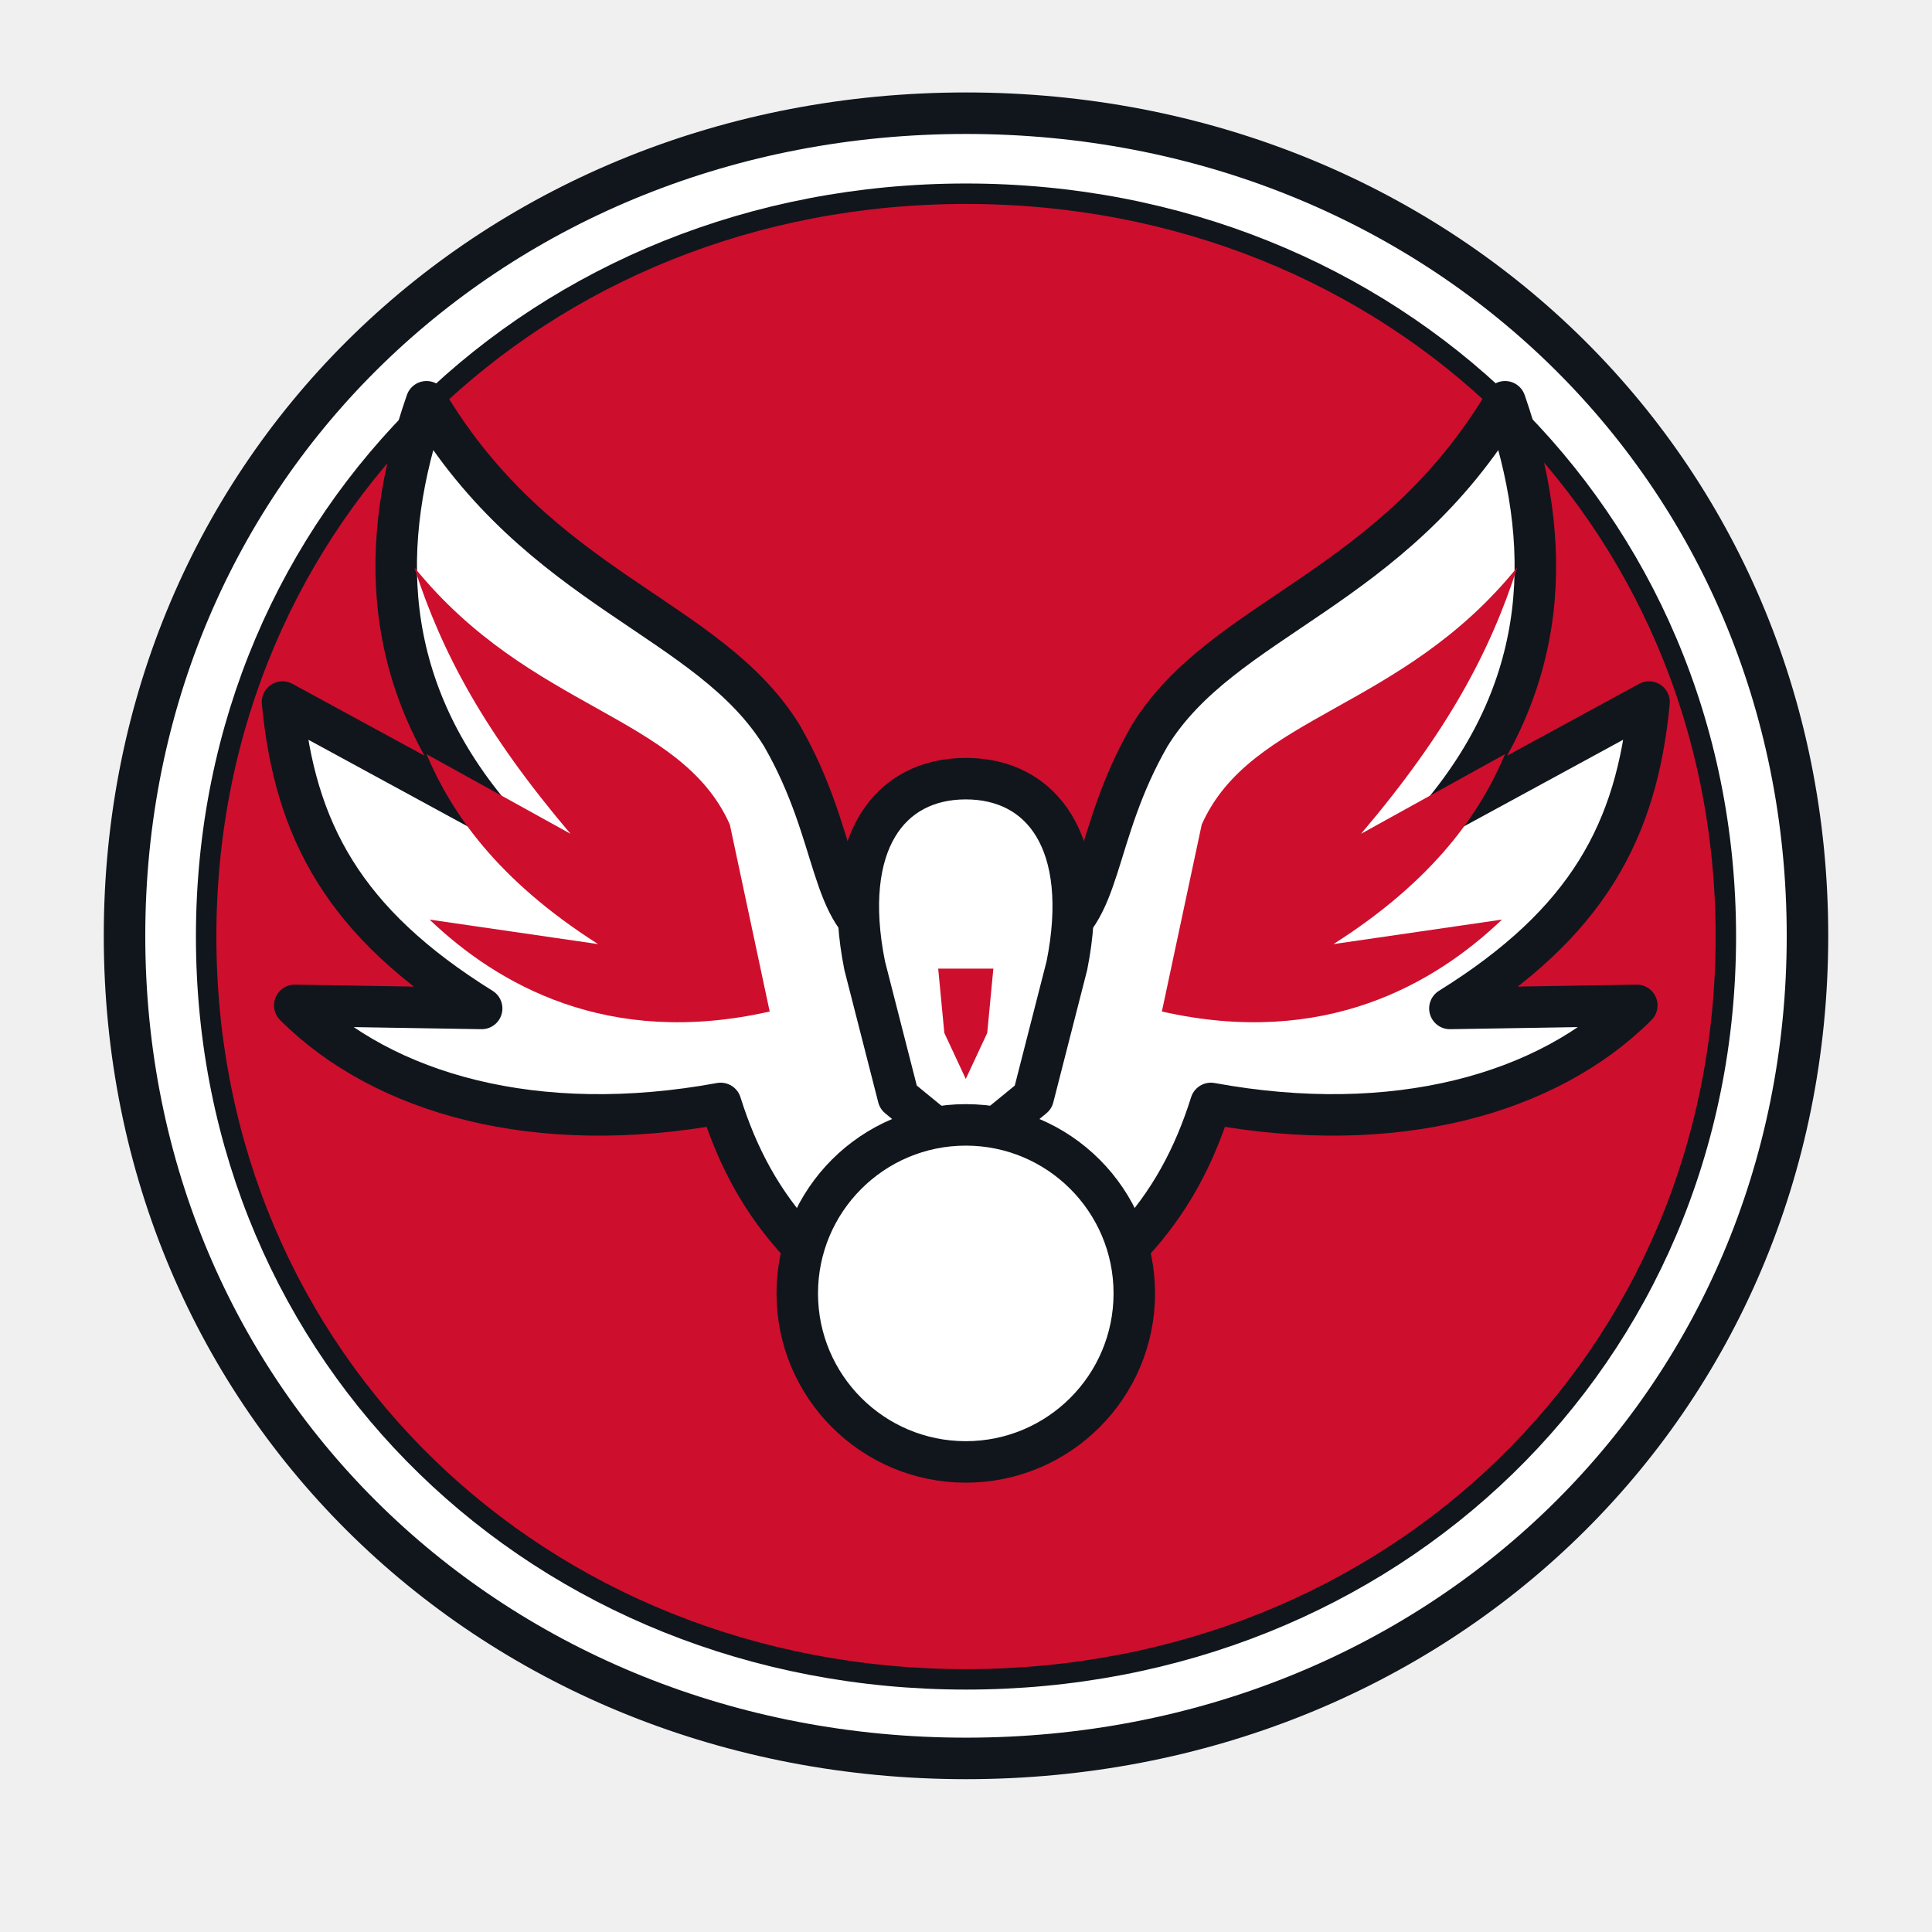
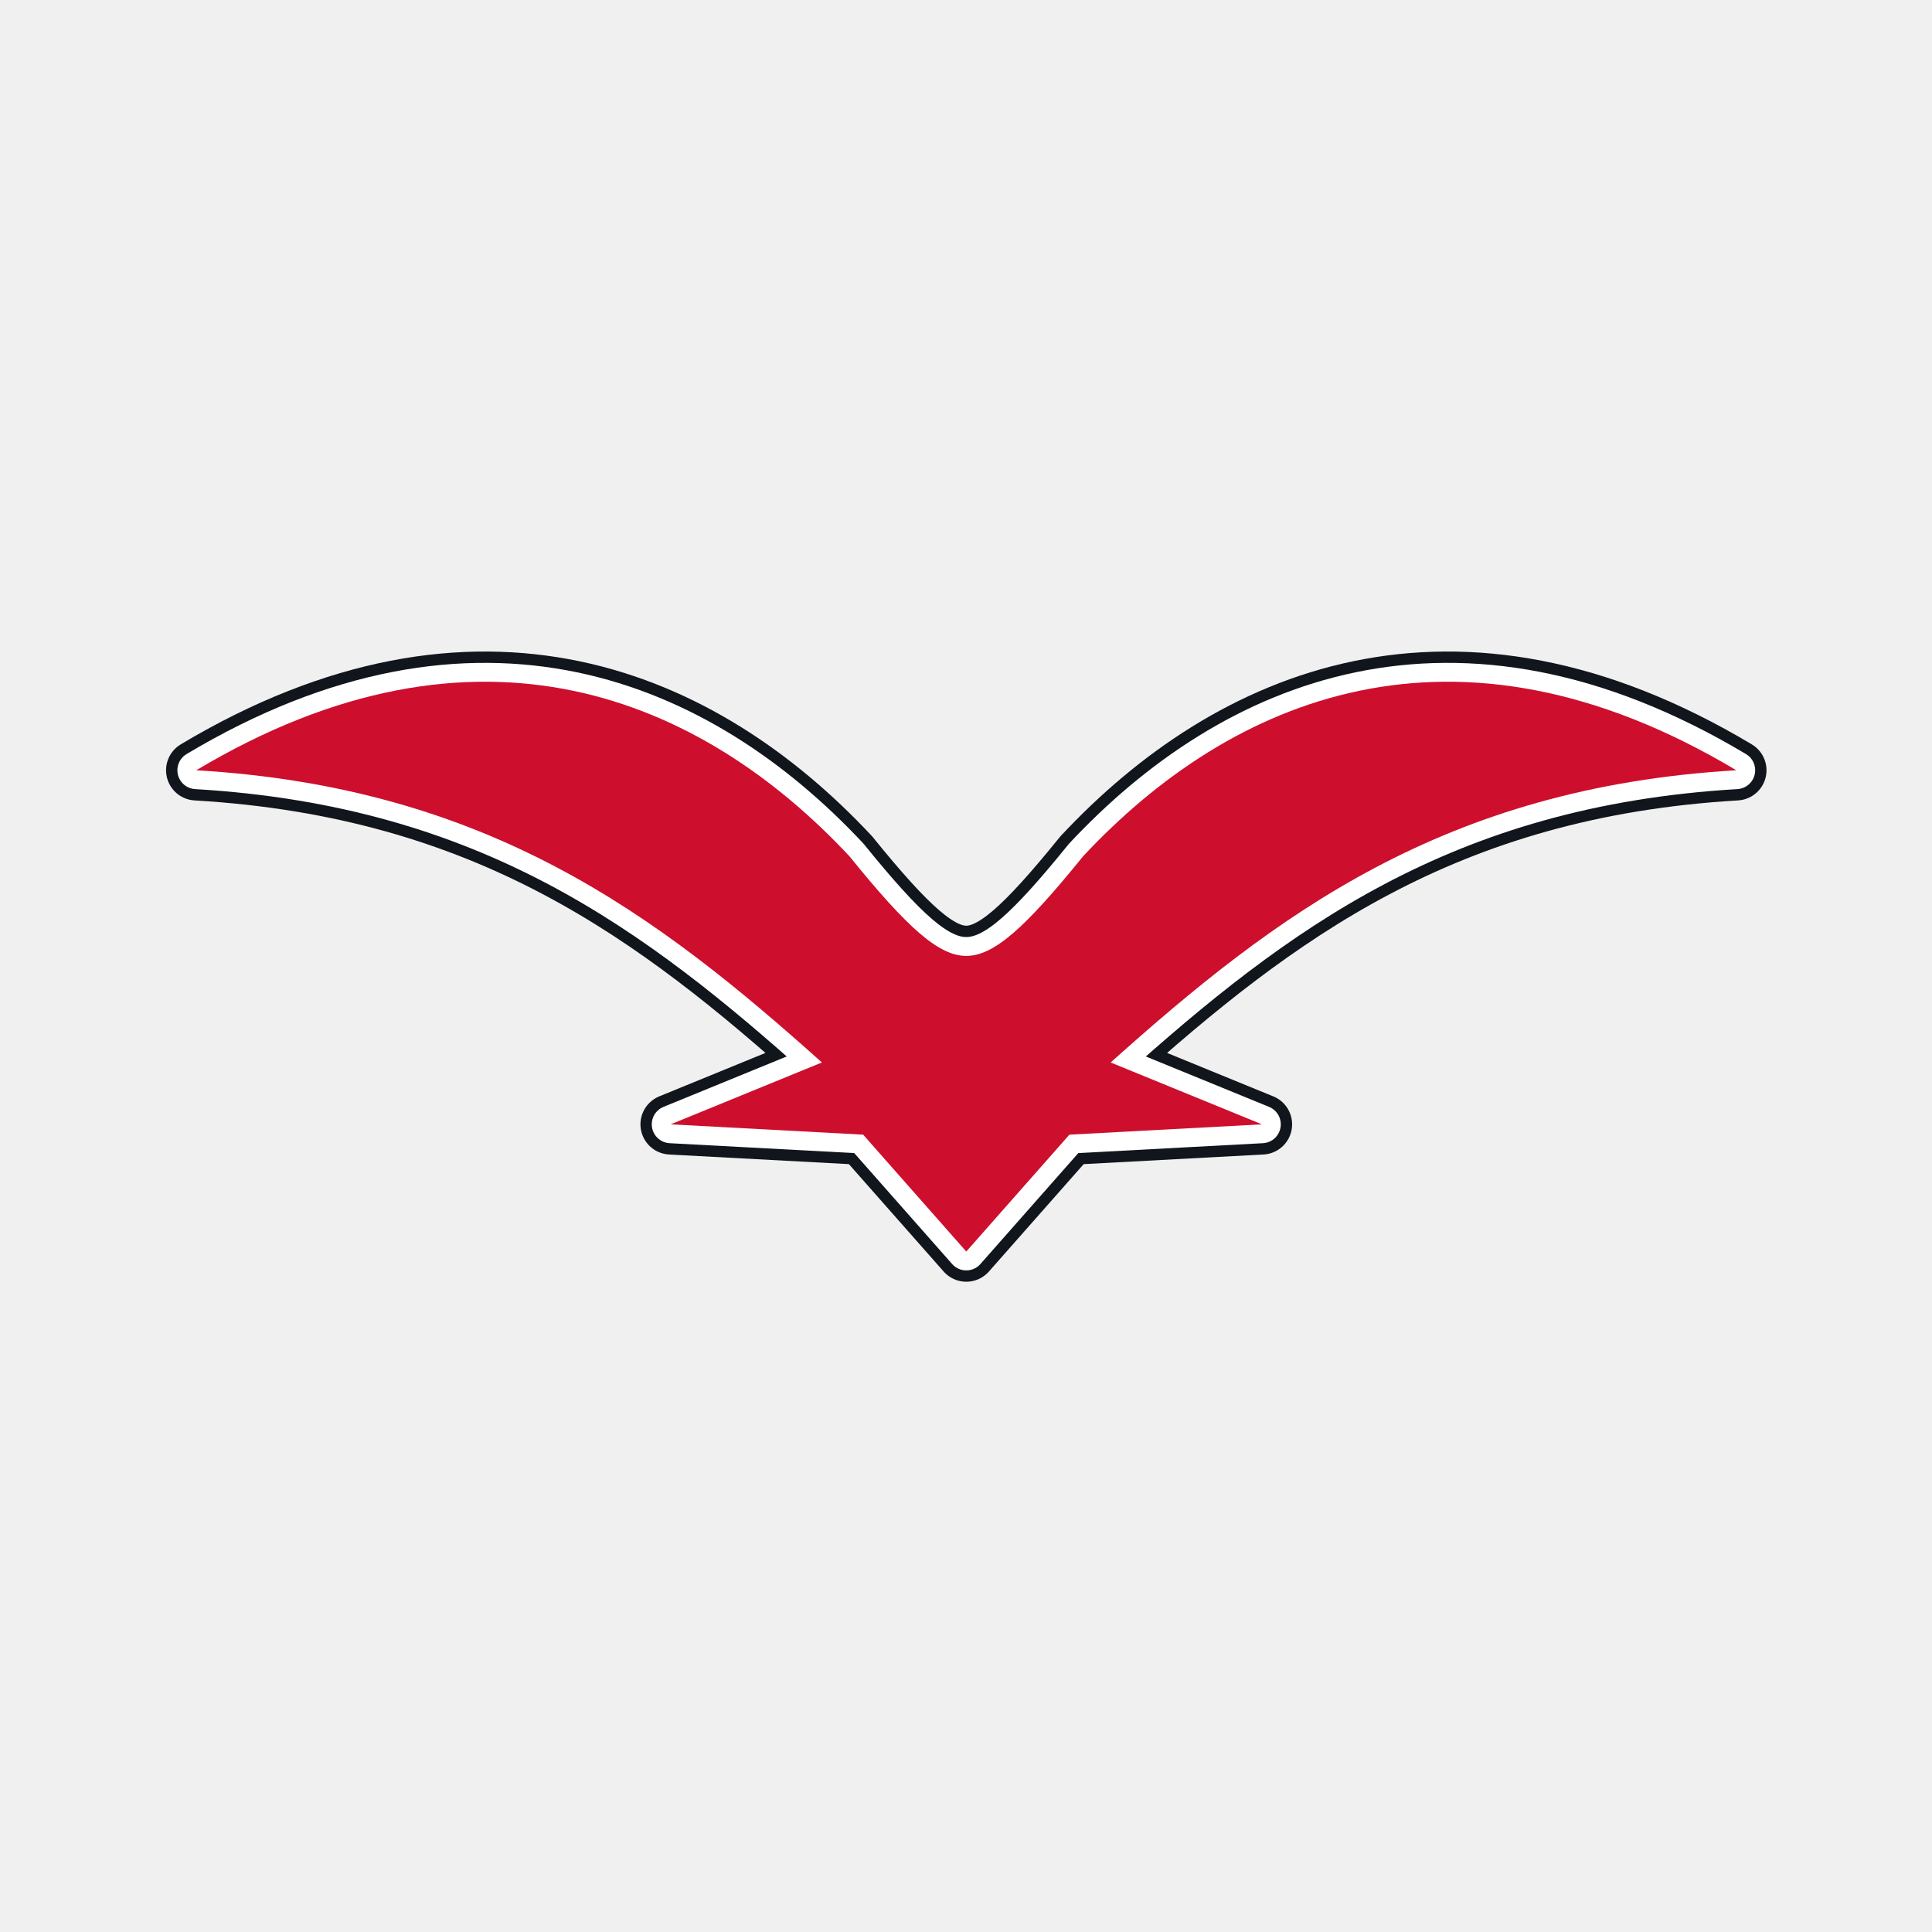
- <svg xmlns="http://www.w3.org/2000/svg" width="512" height="512" viewBox="0 0 512 512" role="img" aria-label="incheon_seagulls mark">
-   <g id="crest-geometry" data-flat-colors-max="4">
-     <path id="outer-frame" d="M256 30 C381 30 479 124 479 248 C479 372 381 466 256 466 C131 466 33 372 33 248 C33 124 131 30 256 30 Z" fill="#FFFFFF" stroke="#11161D" stroke-width="11" stroke-linejoin="round" stroke-linecap="round" />
-     <g transform="translate(256 250) scale(.903) translate(-256 -250)" data-layer="field">
-       <path id="inner-field" d="M256 30 C381 30 479 124 479 248 C479 372 381 466 256 466 C131 466 33 372 33 248 C33 124 131 30 256 30 Z" fill="#CE0E2D" stroke="#11161D" stroke-width="6" stroke-linejoin="round" stroke-linecap="round" />
-     </g>
-     <g id="mascot" data-base-contour-width="11" transform="translate(48.07 66.686) scale(0.812)">
-       <path d="M256 361 C208 338 187 313 176 278 C116 289 66 275 37 246 L98 247 C53 219 37 189 33 147 L101 184 C65 141 64 95 80 49 C117 111 172 119 196 158 C215 191 211 217 230 225 L282 225 C301 217 297 191 316 158 C340 119 395 111 432 49 C448 95 447 141 411 184 L479 147 C475 189 459 219 414 247 L475 246 C446 275 396 289 336 278 C325 313 304 338 256 361 Z" fill="#FFFFFF" stroke="#11161D" stroke-width="13.543" stroke-linejoin="round" stroke-linecap="round" />
-       <path d="M76 103 C114 150 163 151 179 187 L192 248 C139 260 103 239 81 218 L136 226 C103 205 88 183 80 164 L127 190 C99 157 85 131 76 103 Z" fill="#CE0E2D" />
-       <path d="M436 103 C398 150 349 151 333 187 L320 248 C373 260 409 239 431 218 L376 226 C409 205 424 183 432 164 L385 190 C413 157 427 131 436 103 Z" fill="#CE0E2D" />
-       <path d="M223 233 C215 193 231 172 256 172 C281 172 297 193 289 233 L278 276 L256 294 L234 276 Z" fill="#FFFFFF" stroke="#11161D" stroke-width="13.543" stroke-linejoin="round" stroke-linecap="round" />
-       <path d="M247 234 L265 234 L263 255 L256 270 L249 255 Z" fill="#CE0E2D" />
-       <circle cx="256" cy="340" r="55" fill="#FFFFFF" stroke="#11161D" stroke-width="13.543" />
+ <svg xmlns="http://www.w3.org/2000/svg" width="512" height="512" viewBox="0 0 512 512" role="img" aria-label="incheon_seagulls mark32">
+   <g id="identity-geometry">
+     <g id="club-symbol" data-compact="true" transform="translate(22.857 76.589) scale(0.911)">
+       <path d="M32 140 C114 91 179 119 222 165 C239 186 248 194 256 194 C264 194 273 186 290 165 C333 119 398 91 480 140 C395 145 346 182 298 225 L342 243 L286 246 L256 280 L226 246 L170 243 L214 225 C166 182 117 145 32 140 Z" fill="#11161D" stroke="#11161D" stroke-width="17.569" stroke-linecap="round" stroke-linejoin="round" fill-rule="evenodd" />
+       <path d="M32 140 C114 91 179 119 222 165 C239 186 248 194 256 194 C264 194 273 186 290 165 C333 119 398 91 480 140 C395 145 346 182 298 225 L342 243 L286 246 L256 280 L226 246 L170 243 L214 225 C166 182 117 145 32 140 Z" fill="#FFFFFF" stroke="#FFFFFF" stroke-width="10.98" stroke-linecap="round" stroke-linejoin="round" fill-rule="evenodd" />
+       <path d="M32 140 C114 91 179 119 222 165 C239 186 248 194 256 194 C264 194 273 186 290 165 C333 119 398 91 480 140 C395 145 346 182 298 225 L342 243 L286 246 L256 280 L226 246 L170 243 L214 225 C166 182 117 145 32 140 Z" fill="#CE0E2D" fill-rule="evenodd" />
    </g>
  </g>
</svg>
